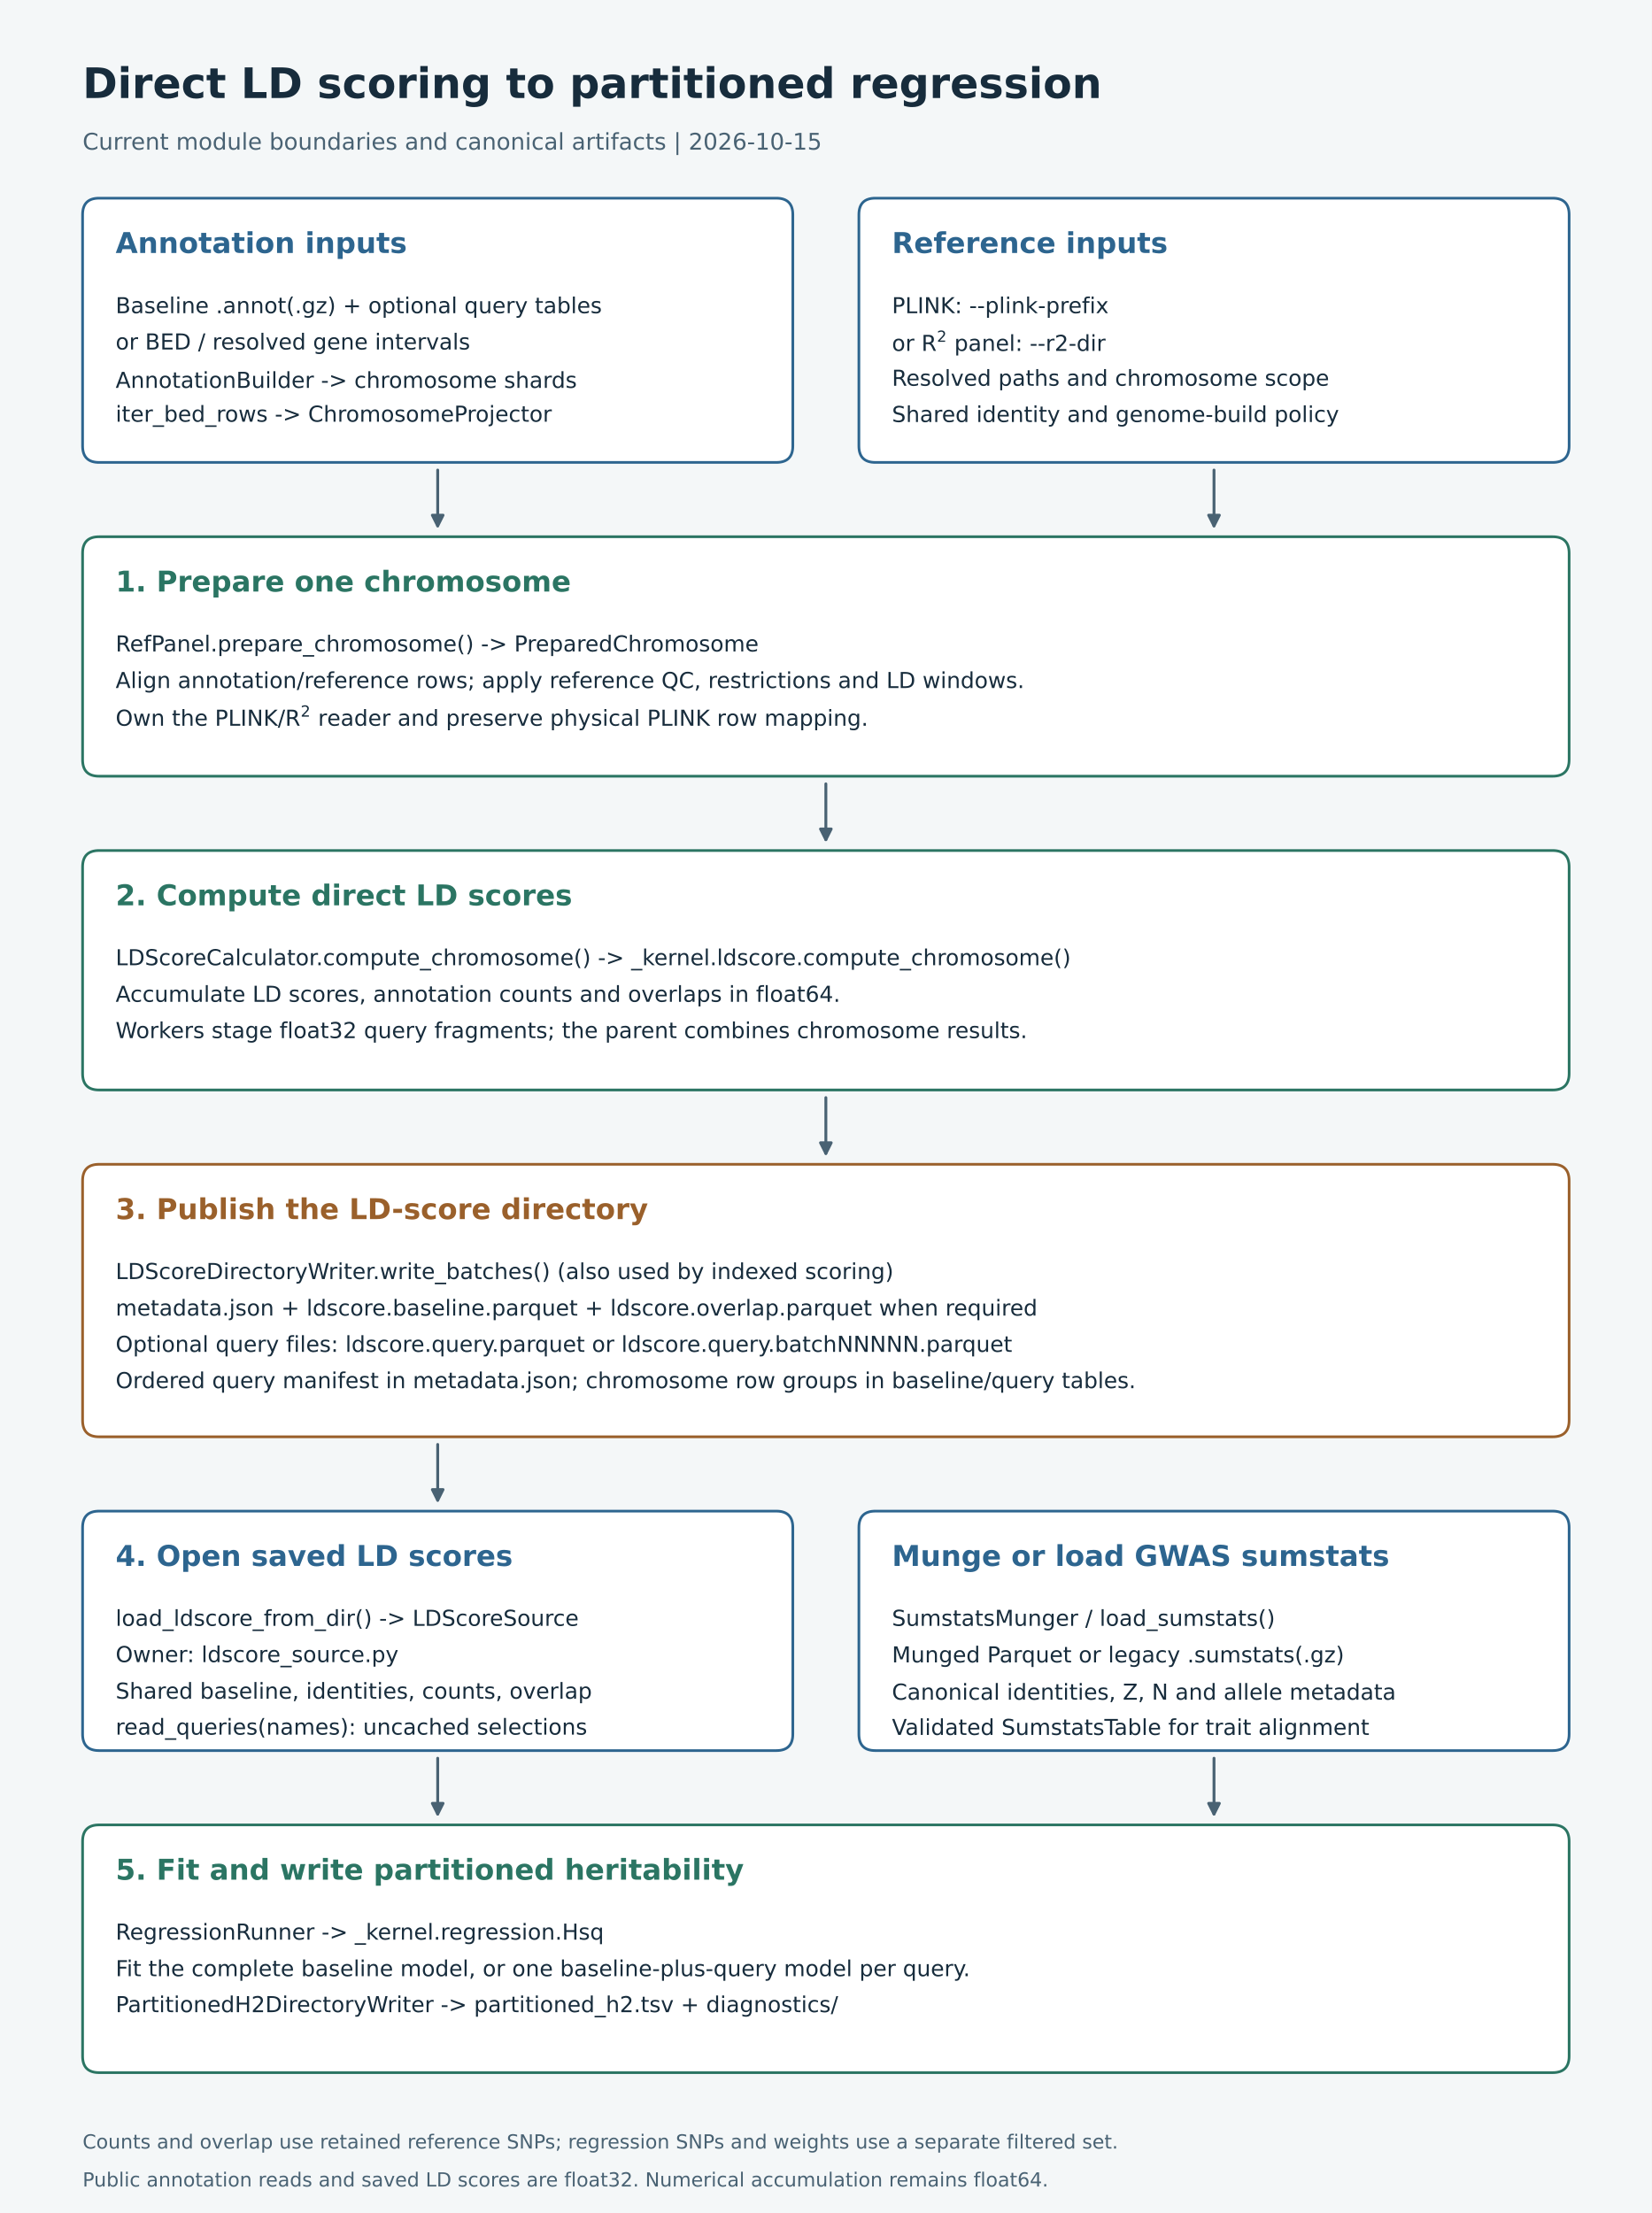
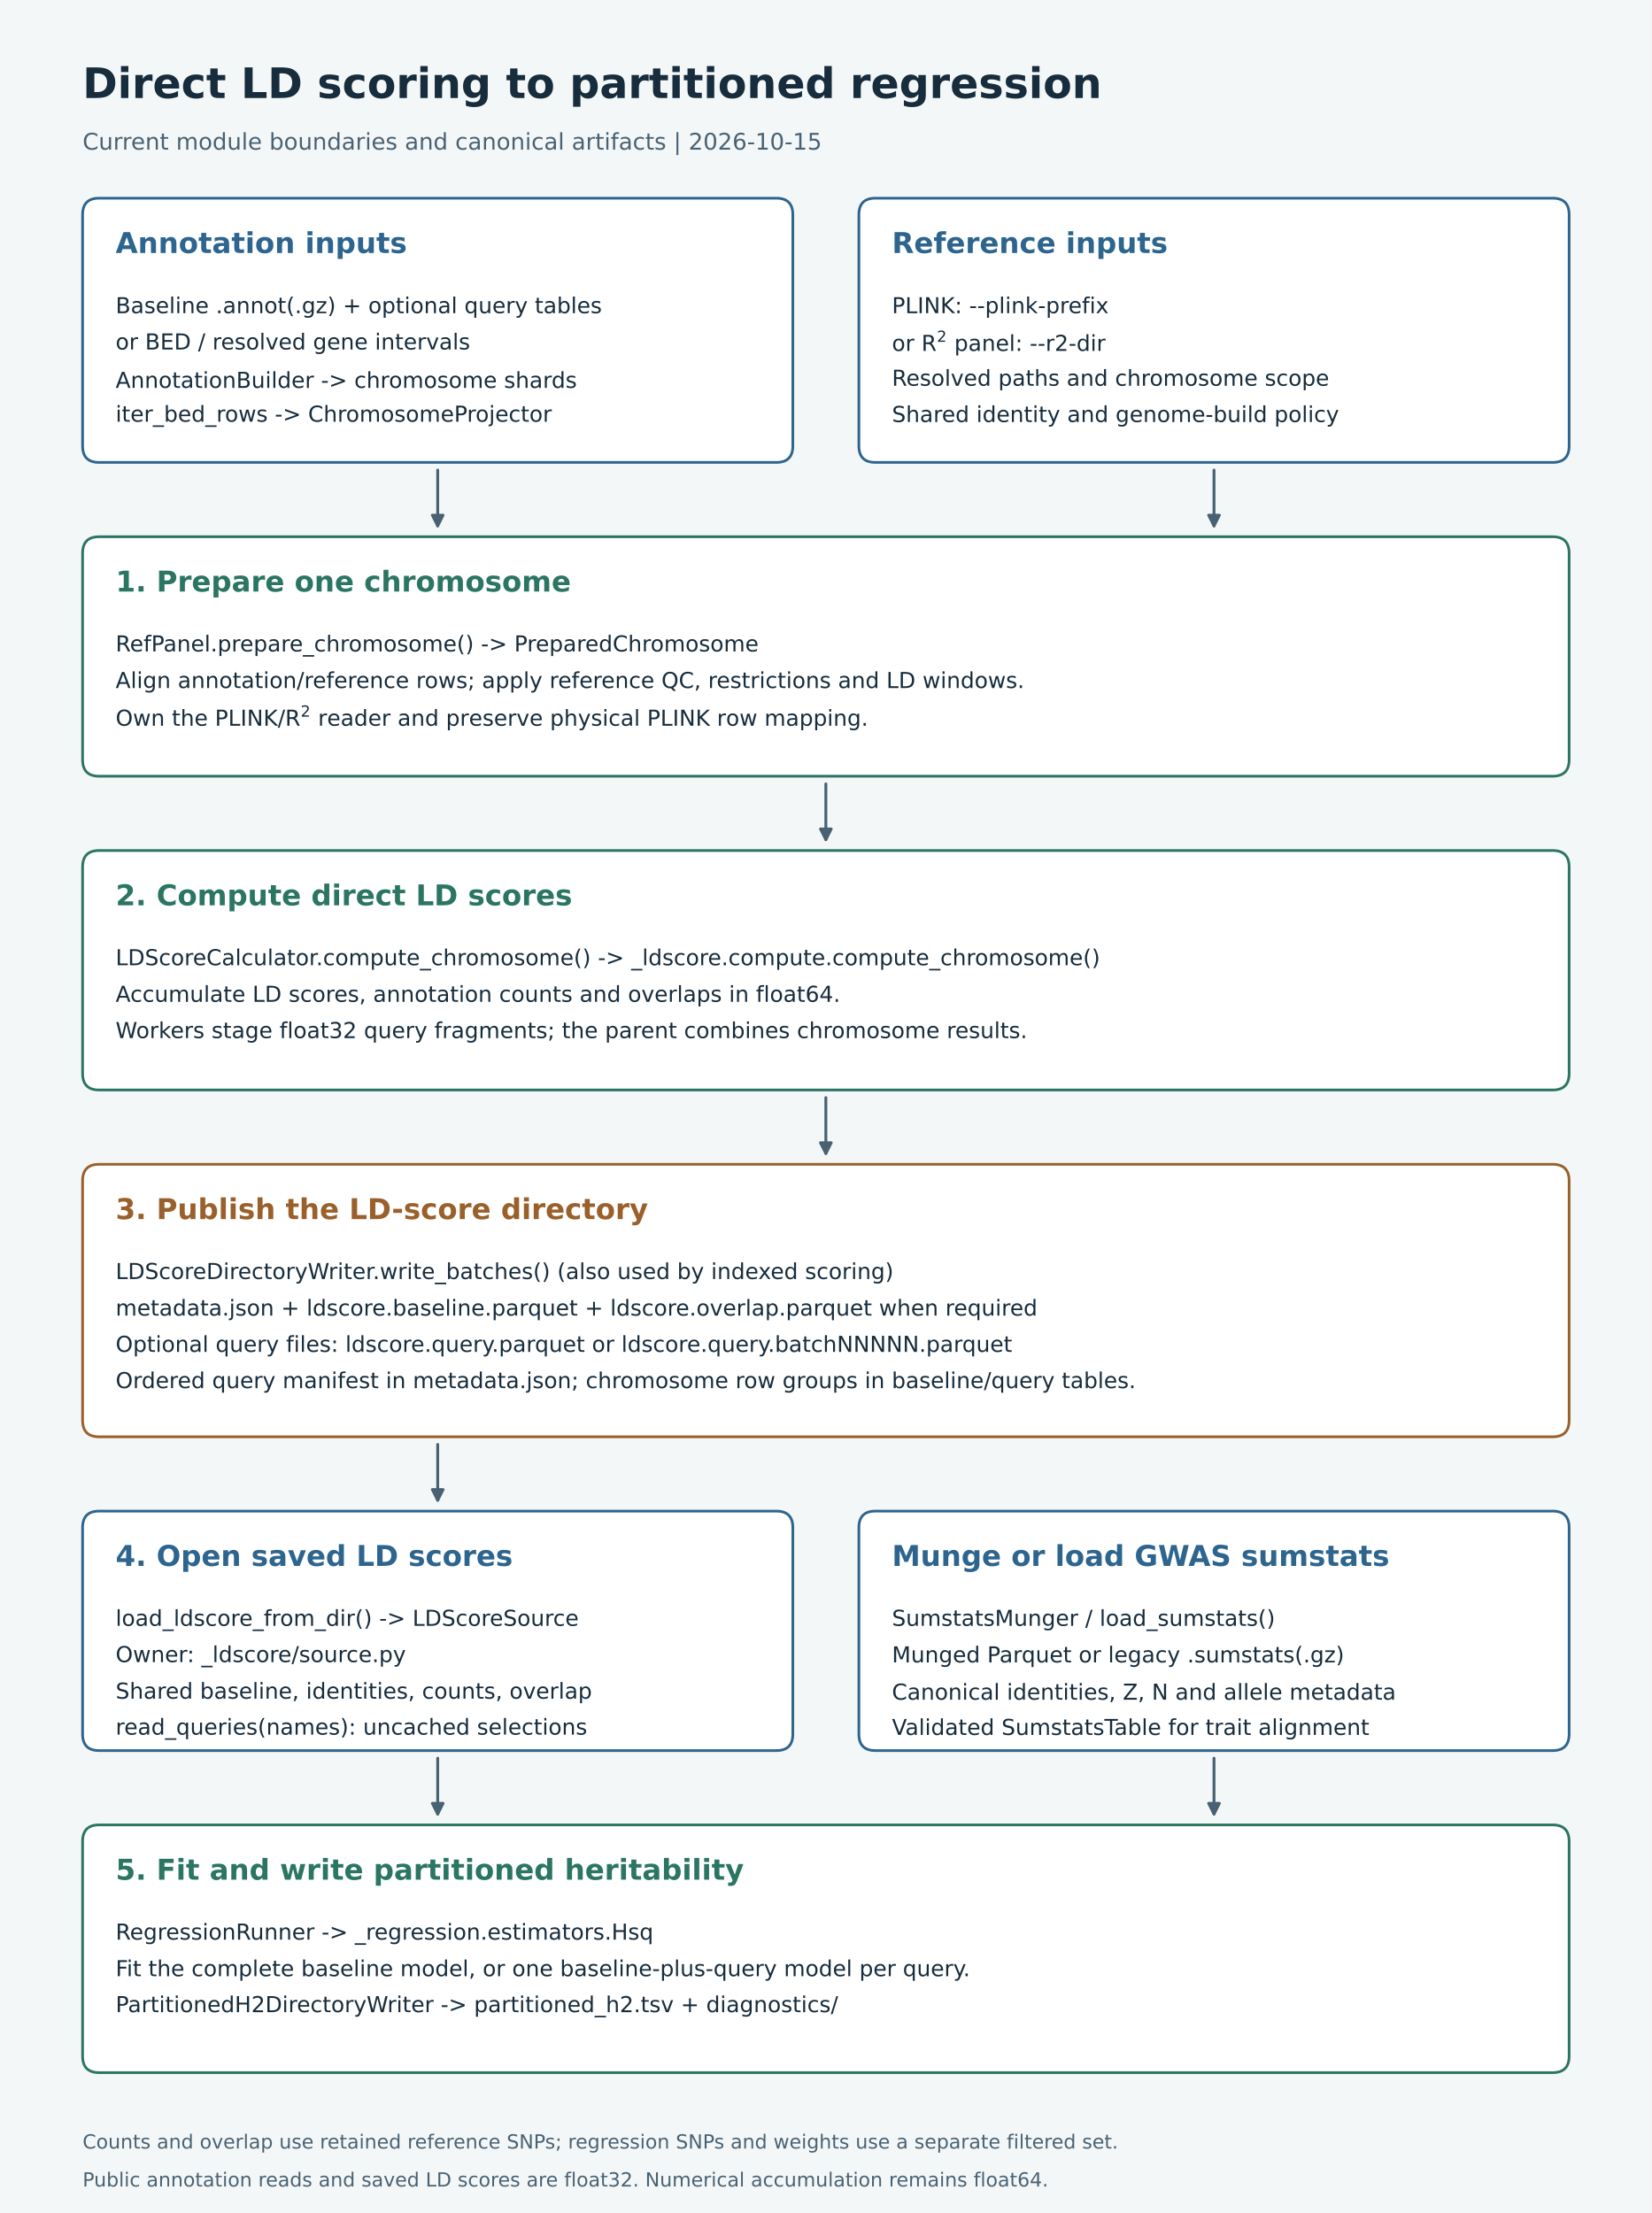
<svg xmlns="http://www.w3.org/2000/svg" width="864pt" height="1157.76pt" viewBox="0 0 864 1157.76" version="1.1">
  <defs>
    <style type="text/css">*{stroke-linejoin: round; stroke-linecap: butt}</style>
  </defs>
  <g id="figure_1">
    <g id="patch_1">
      <path d="M 0 1157.76 L 864 1157.76 L 864 0 L 0 0 z " style="fill: #f4f7f8" />
    </g>
    <g id="axes_1">
      <g id="patch_2">
        <path d="M 228.96 245.921 Q 228.96 261.361 228.96 275.125 " clip-path="url(#p7201c14976)" style="fill: none; stroke: #496273; stroke-width: 1.5; stroke-linecap: round" />
        <path d="M 231.76 269.525 L 228.96 275.125 L 226.16 269.525 z " clip-path="url(#p7201c14976)" style="fill: #496273; stroke: #496273; stroke-width: 1.5; stroke-linecap: round" />
      </g>
      <g id="patch_3">
        <path d="M 635.04 245.921 Q 635.04 261.361 635.04 275.125 " clip-path="url(#p7201c14976)" style="fill: none; stroke: #496273; stroke-width: 1.5; stroke-linecap: round" />
        <path d="M 637.84 269.525 L 635.04 275.125 L 632.24 269.525 z " clip-path="url(#p7201c14976)" style="fill: #496273; stroke: #496273; stroke-width: 1.5; stroke-linecap: round" />
      </g>
      <g id="patch_4">
        <path d="M 432 410.081 Q 432 425.521 432 439.285 " clip-path="url(#p7201c14976)" style="fill: none; stroke: #496273; stroke-width: 1.5; stroke-linecap: round" />
        <path d="M 434.8 433.685 L 432 439.285 L 429.2 433.685 z " clip-path="url(#p7201c14976)" style="fill: #496273; stroke: #496273; stroke-width: 1.5; stroke-linecap: round" />
      </g>
      <g id="patch_5">
        <path d="M 432 574.241 Q 432 589.681 432 603.445 " clip-path="url(#p7201c14976)" style="fill: none; stroke: #496273; stroke-width: 1.5; stroke-linecap: round" />
        <path d="M 434.8 597.845 L 432 603.445 L 429.2 597.845 z " clip-path="url(#p7201c14976)" style="fill: #496273; stroke: #496273; stroke-width: 1.5; stroke-linecap: round" />
      </g>
      <g id="patch_6">
        <path d="M 228.96 755.681 Q 228.96 771.121 228.96 784.885 " clip-path="url(#p7201c14976)" style="fill: none; stroke: #496273; stroke-width: 1.5; stroke-linecap: round" />
        <path d="M 231.76 779.285 L 228.96 784.885 L 226.16 779.285 z " clip-path="url(#p7201c14976)" style="fill: #496273; stroke: #496273; stroke-width: 1.5; stroke-linecap: round" />
      </g>
      <g id="patch_7">
        <path d="M 228.96 919.841 Q 228.96 935.281 228.96 949.045 " clip-path="url(#p7201c14976)" style="fill: none; stroke: #496273; stroke-width: 1.5; stroke-linecap: round" />
        <path d="M 231.76 943.445 L 228.96 949.045 L 226.16 943.445 z " clip-path="url(#p7201c14976)" style="fill: #496273; stroke: #496273; stroke-width: 1.5; stroke-linecap: round" />
      </g>
      <g id="patch_8">
        <path d="M 635.04 919.841 Q 635.04 935.281 635.04 949.045 " clip-path="url(#p7201c14976)" style="fill: none; stroke: #496273; stroke-width: 1.5; stroke-linecap: round" />
        <path d="M 637.84 943.445 L 635.04 949.045 L 632.24 943.445 z " clip-path="url(#p7201c14976)" style="fill: #496273; stroke: #496273; stroke-width: 1.5; stroke-linecap: round" />
      </g>
      <g id="patch_9">
        <path d="M 51.84 241.92 L 406.08 241.92 Q 414.72 241.92 414.72 233.28 L 414.72 112.32 Q 414.72 103.68 406.08 103.68 L 51.84 103.68 Q 43.2 103.68 43.2 112.32 L 43.2 233.28 Q 43.2 241.92 51.84 241.92 z " clip-path="url(#p7201c14976)" style="fill: #ffffff; stroke: #2d658f; stroke-width: 1.4; stroke-linejoin: miter" />
      </g>
      <g id="patch_10">
        <path d="M 457.92 241.92 L 812.16 241.92 Q 820.8 241.92 820.8 233.28 L 820.8 112.32 Q 820.8 103.68 812.16 103.68 L 457.92 103.68 Q 449.28 103.68 449.28 112.32 L 449.28 233.28 Q 449.28 241.92 457.92 241.92 z " clip-path="url(#p7201c14976)" style="fill: #ffffff; stroke: #2d658f; stroke-width: 1.4; stroke-linejoin: miter" />
      </g>
      <g id="patch_11">
        <path d="M 51.84 406.08 L 812.16 406.08 Q 820.8 406.08 820.8 397.44 L 820.8 289.44 Q 820.8 280.8 812.16 280.8 L 51.84 280.8 Q 43.2 280.8 43.2 289.44 L 43.2 397.44 Q 43.2 406.08 51.84 406.08 z " clip-path="url(#p7201c14976)" style="fill: #ffffff; stroke: #2b7563; stroke-width: 1.4; stroke-linejoin: miter" />
      </g>
      <g id="patch_12">
        <path d="M 51.84 570.24 L 812.16 570.24 Q 820.8 570.24 820.8 561.6 L 820.8 453.6 Q 820.8 444.96 812.16 444.96 L 51.84 444.96 Q 43.2 444.96 43.2 453.6 L 43.2 561.6 Q 43.2 570.24 51.84 570.24 z " clip-path="url(#p7201c14976)" style="fill: #ffffff; stroke: #2b7563; stroke-width: 1.4; stroke-linejoin: miter" />
      </g>
      <g id="patch_13">
        <path d="M 51.84 751.68 L 812.16 751.68 Q 820.8 751.68 820.8 743.04 L 820.8 617.76 Q 820.8 609.12 812.16 609.12 L 51.84 609.12 Q 43.2 609.12 43.2 617.76 L 43.2 743.04 Q 43.2 751.68 51.84 751.68 z " clip-path="url(#p7201c14976)" style="fill: #ffffff; stroke: #9a602b; stroke-width: 1.4; stroke-linejoin: miter" />
      </g>
      <g id="patch_14">
        <path d="M 51.84 915.84 L 406.08 915.84 Q 414.72 915.84 414.72 907.2 L 414.72 799.2 Q 414.72 790.56 406.08 790.56 L 51.84 790.56 Q 43.2 790.56 43.2 799.2 L 43.2 907.2 Q 43.2 915.84 51.84 915.84 z " clip-path="url(#p7201c14976)" style="fill: #ffffff; stroke: #2d658f; stroke-width: 1.4; stroke-linejoin: miter" />
      </g>
      <g id="patch_15">
        <path d="M 457.92 915.84 L 812.16 915.84 Q 820.8 915.84 820.8 907.2 L 820.8 799.2 Q 820.8 790.56 812.16 790.56 L 457.92 790.56 Q 449.28 790.56 449.28 799.2 L 449.28 907.2 Q 449.28 915.84 457.92 915.84 z " clip-path="url(#p7201c14976)" style="fill: #ffffff; stroke: #2d658f; stroke-width: 1.4; stroke-linejoin: miter" />
      </g>
      <g id="patch_16">
        <path d="M 51.84 1084.32 L 812.16 1084.32 Q 820.8 1084.32 820.8 1075.68 L 820.8 963.36 Q 820.8 954.72 812.16 954.72 L 51.84 954.72 Q 43.2 954.72 43.2 963.36 L 43.2 1075.68 Q 43.2 1084.32 51.84 1084.32 z " clip-path="url(#p7201c14976)" style="fill: #ffffff; stroke: #2b7563; stroke-width: 1.4; stroke-linejoin: miter" />
      </g>
      <g id="text_1">
        <text style="font-weight: 700; font-size: 22px; font-family: 'DejaVu Sans'; text-anchor: start; fill: #172c3c" x="43.2" y="51.277" transform="rotate(-0 43.2 51.27656)">Direct LD scoring to partitioned regression</text>
      </g>
      <g id="text_2">
        <text style="font-size: 12px; font-family: 'DejaVu Sans'; text-anchor: start; fill: #496273" x="43.2" y="78.291" transform="rotate(-0 43.2 78.29063)">Current module boundaries and canonical artifacts  |  2026-10-15</text>
      </g>
      <g id="text_3">
        <text style="font-weight: 700; font-size: 15px; font-family: 'DejaVu Sans'; text-anchor: start; fill: #2d658f" x="60.48" y="132.358" transform="rotate(-0 60.48 132.3577)">Annotation inputs</text>
      </g>
      <g id="text_4">
        <text style="font-size: 11.5px; font-family: 'DejaVu Sans'; fill: #172c3c" transform="translate(60.48 163.8608)">Baseline .annot(.gz) + optional query tables</text>
        <text style="font-size: 11.5px; font-family: 'DejaVu Sans'; fill: #172c3c" transform="translate(60.48 182.8358)">or BED / resolved gene intervals</text>
        <text style="font-size: 11.5px; font-family: 'DejaVu Sans'; fill: #172c3c" transform="translate(60.48 202.9248)">AnnotationBuilder -&gt; chromosome shards</text>
        <text style="font-size: 11.5px; font-family: 'DejaVu Sans'; fill: #172c3c" transform="translate(60.48 220.6259)">iter_bed_rows -&gt; ChromosomeProjector</text>
      </g>
      <g id="text_5">
        <text style="font-weight: 700; font-size: 15px; font-family: 'DejaVu Sans'; text-anchor: start; fill: #2d658f" x="466.56" y="132.358" transform="rotate(-0 466.56 132.3577)">Reference inputs</text>
      </g>
      <g id="text_6">
        <text style="font-size: 11.5px; font-family: 'DejaVu Sans'; fill: #172c3c" transform="translate(466.56 163.8608)">PLINK: --plink-prefix</text>
        <g style="fill: #172c3c" transform="translate(466.56 183.86)">
          <text>
            <tspan x="0" y="-0.279" style="font-size: 11.5px; font-family: 'DejaVu Sans'; fill: #172c3c">o</tspan>
            <tspan x="7.036" y="-0.279" style="font-size: 11.5px; font-family: 'DejaVu Sans'; fill: #172c3c">r</tspan>
            <tspan x="11.764" y="-0.279" style="font-size: 11.5px; font-family: 'DejaVu Sans'; fill: #172c3c"> </tspan>
            <tspan x="15.419" y="-0.279" style="font-size: 11.5px; font-family: 'DejaVu Sans'; fill: #172c3c">R</tspan>
            <tspan x="28.956" y="-0.279" style="font-size: 11.5px; font-family: 'DejaVu Sans'; fill: #172c3c"> </tspan>
            <tspan x="32.612" y="-0.279" style="font-size: 11.5px; font-family: 'DejaVu Sans'; fill: #172c3c">p</tspan>
            <tspan x="39.911" y="-0.279" style="font-size: 11.5px; font-family: 'DejaVu Sans'; fill: #172c3c">a</tspan>
            <tspan x="46.959" y="-0.279" style="font-size: 11.5px; font-family: 'DejaVu Sans'; fill: #172c3c">n</tspan>
            <tspan x="54.247" y="-0.279" style="font-size: 11.5px; font-family: 'DejaVu Sans'; fill: #172c3c">e</tspan>
            <tspan x="61.322" y="-0.279" style="font-size: 11.5px; font-family: 'DejaVu Sans'; fill: #172c3c">l</tspan>
            <tspan x="64.517" y="-0.279" style="font-size: 11.5px; font-family: 'DejaVu Sans'; fill: #172c3c">:</tspan>
            <tspan x="68.392" y="-0.279" style="font-size: 11.5px; font-family: 'DejaVu Sans'; fill: #172c3c"> </tspan>
            <tspan x="72.047" y="-0.279" style="font-size: 11.5px; font-family: 'DejaVu Sans'; fill: #172c3c">-</tspan>
            <tspan x="76.197" y="-0.279" style="font-size: 11.5px; font-family: 'DejaVu Sans'; fill: #172c3c">-</tspan>
            <tspan x="80.347" y="-0.279" style="font-size: 11.5px; font-family: 'DejaVu Sans'; fill: #172c3c">r</tspan>
            <tspan x="85.075" y="-0.279" style="font-size: 11.5px; font-family: 'DejaVu Sans'; fill: #172c3c">2</tspan>
            <tspan x="92.391" y="-0.279" style="font-size: 11.5px; font-family: 'DejaVu Sans'; fill: #172c3c">-</tspan>
            <tspan x="96.541" y="-0.279" style="font-size: 11.5px; font-family: 'DejaVu Sans'; fill: #172c3c">d</tspan>
            <tspan x="103.841" y="-0.279" style="font-size: 11.5px; font-family: 'DejaVu Sans'; fill: #172c3c">i</tspan>
            <tspan x="107.036" y="-0.279" style="font-size: 11.5px; font-family: 'DejaVu Sans'; fill: #172c3c">r</tspan>
            <tspan x="23.52" y="-5.028" style="font-size: 8.05px; font-family: 'DejaVu Sans'; fill: #172c3c">2</tspan>
          </text>
        </g>
        <text style="font-size: 11.5px; font-family: 'DejaVu Sans'; fill: #172c3c" transform="translate(466.56 201.8108)">Resolved paths and chromosome scope</text>
        <text style="font-size: 11.5px; font-family: 'DejaVu Sans'; fill: #172c3c" transform="translate(466.56 220.7858)">Shared identity and genome-build policy</text>
      </g>
      <g id="text_7">
        <text style="font-weight: 700; font-size: 15px; font-family: 'DejaVu Sans'; text-anchor: start; fill: #2b7563" x="60.48" y="309.478" transform="rotate(-0 60.48 309.4777)">1. Prepare one chromosome</text>
      </g>
      <g id="text_8">
        <text style="font-size: 11.5px; font-family: 'DejaVu Sans'; fill: #172c3c" transform="translate(60.48 340.8209)">RefPanel.prepare_chromosome() -&gt; PreparedChromosome</text>
        <text style="font-size: 11.5px; font-family: 'DejaVu Sans'; fill: #172c3c" transform="translate(60.48 359.9558)">Align annotation/reference rows; apply reference QC, restrictions and LD windows.</text>
        <g style="fill: #172c3c" transform="translate(60.48 379.955)">
          <text>
            <tspan x="0" y="-0.279" style="font-size: 11.5px; font-family: 'DejaVu Sans'; fill: #172c3c">O</tspan>
            <tspan x="9.052" y="-0.279" style="font-size: 11.5px; font-family: 'DejaVu Sans'; fill: #172c3c">w</tspan>
            <tspan x="18.457" y="-0.279" style="font-size: 11.5px; font-family: 'DejaVu Sans'; fill: #172c3c">n</tspan>
            <tspan x="25.746" y="-0.279" style="font-size: 11.5px; font-family: 'DejaVu Sans'; fill: #172c3c"> </tspan>
            <tspan x="29.401" y="-0.279" style="font-size: 11.5px; font-family: 'DejaVu Sans'; fill: #172c3c">t</tspan>
            <tspan x="33.91" y="-0.279" style="font-size: 11.5px; font-family: 'DejaVu Sans'; fill: #172c3c">h</tspan>
            <tspan x="41.199" y="-0.279" style="font-size: 11.5px; font-family: 'DejaVu Sans'; fill: #172c3c">e</tspan>
            <tspan x="48.274" y="-0.279" style="font-size: 11.5px; font-family: 'DejaVu Sans'; fill: #172c3c"> </tspan>
            <tspan x="51.93" y="-0.279" style="font-size: 11.5px; font-family: 'DejaVu Sans'; fill: #172c3c">P</tspan>
            <tspan x="58.865" y="-0.279" style="font-size: 11.5px; font-family: 'DejaVu Sans'; fill: #172c3c">L</tspan>
            <tspan x="65.271" y="-0.279" style="font-size: 11.5px; font-family: 'DejaVu Sans'; fill: #172c3c">I</tspan>
            <tspan x="68.663" y="-0.279" style="font-size: 11.5px; font-family: 'DejaVu Sans'; fill: #172c3c">N</tspan>
            <tspan x="77.266" y="-0.279" style="font-size: 11.5px; font-family: 'DejaVu Sans'; fill: #172c3c">K</tspan>
            <tspan x="84.807" y="-0.279" style="font-size: 11.5px; font-family: 'DejaVu Sans'; fill: #172c3c">/</tspan>
            <tspan x="88.681" y="-0.279" style="font-size: 11.5px; font-family: 'DejaVu Sans'; fill: #172c3c">R</tspan>
            <tspan x="102.218" y="-0.279" style="font-size: 11.5px; font-family: 'DejaVu Sans'; fill: #172c3c"> </tspan>
            <tspan x="105.874" y="-0.279" style="font-size: 11.5px; font-family: 'DejaVu Sans'; fill: #172c3c">r</tspan>
            <tspan x="110.602" y="-0.279" style="font-size: 11.5px; font-family: 'DejaVu Sans'; fill: #172c3c">e</tspan>
            <tspan x="117.677" y="-0.279" style="font-size: 11.5px; font-family: 'DejaVu Sans'; fill: #172c3c">a</tspan>
            <tspan x="124.724" y="-0.279" style="font-size: 11.5px; font-family: 'DejaVu Sans'; fill: #172c3c">d</tspan>
            <tspan x="132.024" y="-0.279" style="font-size: 11.5px; font-family: 'DejaVu Sans'; fill: #172c3c">e</tspan>
            <tspan x="139.099" y="-0.279" style="font-size: 11.5px; font-family: 'DejaVu Sans'; fill: #172c3c">r</tspan>
            <tspan x="143.827" y="-0.279" style="font-size: 11.5px; font-family: 'DejaVu Sans'; fill: #172c3c"> </tspan>
            <tspan x="147.482" y="-0.279" style="font-size: 11.5px; font-family: 'DejaVu Sans'; fill: #172c3c">a</tspan>
            <tspan x="154.53" y="-0.279" style="font-size: 11.5px; font-family: 'DejaVu Sans'; fill: #172c3c">n</tspan>
            <tspan x="161.818" y="-0.279" style="font-size: 11.5px; font-family: 'DejaVu Sans'; fill: #172c3c">d</tspan>
            <tspan x="169.118" y="-0.279" style="font-size: 11.5px; font-family: 'DejaVu Sans'; fill: #172c3c"> </tspan>
            <tspan x="172.773" y="-0.279" style="font-size: 11.5px; font-family: 'DejaVu Sans'; fill: #172c3c">p</tspan>
            <tspan x="180.073" y="-0.279" style="font-size: 11.5px; font-family: 'DejaVu Sans'; fill: #172c3c">r</tspan>
            <tspan x="184.801" y="-0.279" style="font-size: 11.5px; font-family: 'DejaVu Sans'; fill: #172c3c">e</tspan>
            <tspan x="191.876" y="-0.279" style="font-size: 11.5px; font-family: 'DejaVu Sans'; fill: #172c3c">s</tspan>
            <tspan x="197.868" y="-0.279" style="font-size: 11.5px; font-family: 'DejaVu Sans'; fill: #172c3c">e</tspan>
            <tspan x="204.943" y="-0.279" style="font-size: 11.5px; font-family: 'DejaVu Sans'; fill: #172c3c">r</tspan>
            <tspan x="209.671" y="-0.279" style="font-size: 11.5px; font-family: 'DejaVu Sans'; fill: #172c3c">v</tspan>
            <tspan x="216.477" y="-0.279" style="font-size: 11.5px; font-family: 'DejaVu Sans'; fill: #172c3c">e</tspan>
            <tspan x="223.552" y="-0.279" style="font-size: 11.5px; font-family: 'DejaVu Sans'; fill: #172c3c"> </tspan>
            <tspan x="227.208" y="-0.279" style="font-size: 11.5px; font-family: 'DejaVu Sans'; fill: #172c3c">p</tspan>
            <tspan x="234.507" y="-0.279" style="font-size: 11.5px; font-family: 'DejaVu Sans'; fill: #172c3c">h</tspan>
            <tspan x="241.796" y="-0.279" style="font-size: 11.5px; font-family: 'DejaVu Sans'; fill: #172c3c">y</tspan>
            <tspan x="248.602" y="-0.279" style="font-size: 11.5px; font-family: 'DejaVu Sans'; fill: #172c3c">s</tspan>
            <tspan x="254.593" y="-0.279" style="font-size: 11.5px; font-family: 'DejaVu Sans'; fill: #172c3c">i</tspan>
            <tspan x="257.788" y="-0.279" style="font-size: 11.5px; font-family: 'DejaVu Sans'; fill: #172c3c">c</tspan>
            <tspan x="264.111" y="-0.279" style="font-size: 11.5px; font-family: 'DejaVu Sans'; fill: #172c3c">a</tspan>
            <tspan x="271.158" y="-0.279" style="font-size: 11.5px; font-family: 'DejaVu Sans'; fill: #172c3c">l</tspan>
            <tspan x="274.353" y="-0.279" style="font-size: 11.5px; font-family: 'DejaVu Sans'; fill: #172c3c"> </tspan>
            <tspan x="278.009" y="-0.279" style="font-size: 11.5px; font-family: 'DejaVu Sans'; fill: #172c3c">P</tspan>
            <tspan x="284.943" y="-0.279" style="font-size: 11.5px; font-family: 'DejaVu Sans'; fill: #172c3c">L</tspan>
            <tspan x="291.35" y="-0.279" style="font-size: 11.5px; font-family: 'DejaVu Sans'; fill: #172c3c">I</tspan>
            <tspan x="294.742" y="-0.279" style="font-size: 11.5px; font-family: 'DejaVu Sans'; fill: #172c3c">N</tspan>
            <tspan x="303.345" y="-0.279" style="font-size: 11.5px; font-family: 'DejaVu Sans'; fill: #172c3c">K</tspan>
            <tspan x="310.886" y="-0.279" style="font-size: 11.5px; font-family: 'DejaVu Sans'; fill: #172c3c"> </tspan>
            <tspan x="314.541" y="-0.279" style="font-size: 11.5px; font-family: 'DejaVu Sans'; fill: #172c3c">r</tspan>
            <tspan x="319.269" y="-0.279" style="font-size: 11.5px; font-family: 'DejaVu Sans'; fill: #172c3c">o</tspan>
            <tspan x="326.305" y="-0.279" style="font-size: 11.5px; font-family: 'DejaVu Sans'; fill: #172c3c">w</tspan>
            <tspan x="335.711" y="-0.279" style="font-size: 11.5px; font-family: 'DejaVu Sans'; fill: #172c3c"> </tspan>
            <tspan x="339.366" y="-0.279" style="font-size: 11.5px; font-family: 'DejaVu Sans'; fill: #172c3c">m</tspan>
            <tspan x="350.569" y="-0.279" style="font-size: 11.5px; font-family: 'DejaVu Sans'; fill: #172c3c">a</tspan>
            <tspan x="357.616" y="-0.279" style="font-size: 11.5px; font-family: 'DejaVu Sans'; fill: #172c3c">p</tspan>
            <tspan x="364.916" y="-0.279" style="font-size: 11.5px; font-family: 'DejaVu Sans'; fill: #172c3c">p</tspan>
            <tspan x="372.215" y="-0.279" style="font-size: 11.5px; font-family: 'DejaVu Sans'; fill: #172c3c">i</tspan>
            <tspan x="375.41" y="-0.279" style="font-size: 11.5px; font-family: 'DejaVu Sans'; fill: #172c3c">n</tspan>
            <tspan x="382.699" y="-0.279" style="font-size: 11.5px; font-family: 'DejaVu Sans'; fill: #172c3c">g</tspan>
            <tspan x="389.999" y="-0.279" style="font-size: 11.5px; font-family: 'DejaVu Sans'; fill: #172c3c">.</tspan>
            <tspan x="96.782" y="-5.028" style="font-size: 8.05px; font-family: 'DejaVu Sans'; fill: #172c3c">2</tspan>
          </text>
        </g>
      </g>
      <g id="text_9">
        <text style="font-weight: 700; font-size: 15px; font-family: 'DejaVu Sans'; text-anchor: start; fill: #2b7563" x="60.48" y="473.638" transform="rotate(-0 60.48 473.6377)">2. Compute direct LD scores</text>
      </g>
      <g id="text_10">
-         <text style="font-size: 11.5px; font-family: 'DejaVu Sans'; fill: #172c3c" transform="translate(60.48 504.9809)">LDScoreCalculator.compute_chromosome() -&gt; _kernel.ldscore.compute_chromosome()</text>
+         <text style="font-size: 11.5px; font-family: 'DejaVu Sans'; fill: #172c3c" transform="translate(60.48 504.9809)">LDScoreCalculator.compute_chromosome() -&gt; _ldscore.compute.compute_chromosome()</text>
        <text style="font-size: 11.5px; font-family: 'DejaVu Sans'; fill: #172c3c" transform="translate(60.48 524.1158)">Accumulate LD scores, annotation counts and overlaps in float64.</text>
        <text style="font-size: 11.5px; font-family: 'DejaVu Sans'; fill: #172c3c" transform="translate(60.48 543.0908)">Workers stage float32 query fragments; the parent combines chromosome results.</text>
      </g>
      <g id="text_11">
        <text style="font-weight: 700; font-size: 15px; font-family: 'DejaVu Sans'; text-anchor: start; fill: #9a602b" x="60.48" y="637.798" transform="rotate(-0 60.48 637.7977)">3. Publish the LD-score directory</text>
      </g>
      <g id="text_12">
        <text style="font-size: 11.5px; font-family: 'DejaVu Sans'; fill: #172c3c" transform="translate(60.48 669.1409)">LDScoreDirectoryWriter.write_batches() (also used by indexed scoring)</text>
        <text style="font-size: 11.5px; font-family: 'DejaVu Sans'; fill: #172c3c" transform="translate(60.48 688.2758)">metadata.json + ldscore.baseline.parquet + ldscore.overlap.parquet when required</text>
        <text style="font-size: 11.5px; font-family: 'DejaVu Sans'; fill: #172c3c" transform="translate(60.48 707.2508)">Optional query files: ldscore.query.parquet or ldscore.query.batchNNNNN.parquet</text>
        <text style="font-size: 11.5px; font-family: 'DejaVu Sans'; fill: #172c3c" transform="translate(60.48 726.2258)">Ordered query manifest in metadata.json; chromosome row groups in baseline/query tables.</text>
      </g>
      <g id="text_13">
        <text style="font-weight: 700; font-size: 15px; font-family: 'DejaVu Sans'; text-anchor: start; fill: #2d658f" x="60.48" y="819.238" transform="rotate(-0 60.48 819.2377)">4. Open saved LD scores</text>
      </g>
      <g id="text_14">
        <text style="font-size: 11.5px; font-family: 'DejaVu Sans'; fill: #172c3c" transform="translate(60.48 850.5809)">load_ldscore_from_dir() -&gt; LDScoreSource</text>
-         <text style="font-size: 11.5px; font-family: 'DejaVu Sans'; fill: #172c3c" transform="translate(60.48 869.5559)">Owner: ldscore_source.py</text>
+         <text style="font-size: 11.5px; font-family: 'DejaVu Sans'; fill: #172c3c" transform="translate(60.48 869.5559)">Owner: _ldscore/source.py</text>
        <text style="font-size: 11.5px; font-family: 'DejaVu Sans'; fill: #172c3c" transform="translate(60.48 888.6908)">Shared baseline, identities, counts, overlap</text>
        <text style="font-size: 11.5px; font-family: 'DejaVu Sans'; fill: #172c3c" transform="translate(60.48 907.5059)">read_queries(names): uncached selections</text>
      </g>
      <g id="text_15">
        <text style="font-weight: 700; font-size: 15px; font-family: 'DejaVu Sans'; text-anchor: start; fill: #2d658f" x="466.56" y="819.238" transform="rotate(-0 466.56 819.2377)">Munge or load GWAS sumstats</text>
      </g>
      <g id="text_16">
        <text style="font-size: 11.5px; font-family: 'DejaVu Sans'; fill: #172c3c" transform="translate(466.56 850.5809)">SumstatsMunger / load_sumstats()</text>
        <text style="font-size: 11.5px; font-family: 'DejaVu Sans'; fill: #172c3c" transform="translate(466.56 869.7158)">Munged Parquet or legacy .sumstats(.gz)</text>
        <text style="font-size: 11.5px; font-family: 'DejaVu Sans'; fill: #172c3c" transform="translate(466.56 889.2182)">Canonical identities, Z, N and allele metadata</text>
        <text style="font-size: 11.5px; font-family: 'DejaVu Sans'; fill: #172c3c" transform="translate(466.56 907.6658)">Validated SumstatsTable for trait alignment</text>
      </g>
      <g id="text_17">
        <text style="font-weight: 700; font-size: 15px; font-family: 'DejaVu Sans'; text-anchor: start; fill: #2b7563" x="60.48" y="983.398" transform="rotate(-0 60.48 983.3977)">5. Fit and write partitioned heritability</text>
      </g>
      <g id="text_18">
-         <text style="font-size: 11.5px; font-family: 'DejaVu Sans'; fill: #172c3c" transform="translate(60.48 1014.741)">RegressionRunner -&gt; _kernel.regression.Hsq</text>
+         <text style="font-size: 11.5px; font-family: 'DejaVu Sans'; fill: #172c3c" transform="translate(60.48 1014.741)">RegressionRunner -&gt; _regression.estimators.Hsq</text>
        <text style="font-size: 11.5px; font-family: 'DejaVu Sans'; fill: #172c3c" transform="translate(60.48 1033.876)">Fit the complete baseline model, or one baseline-plus-query model per query.</text>
        <text style="font-size: 11.5px; font-family: 'DejaVu Sans'; fill: #172c3c" transform="translate(60.48 1052.691)">PartitionedH2DirectoryWriter -&gt; partitioned_h2.tsv + diagnostics/</text>
      </g>
      <g id="text_19">
        <text style="font-size: 10.2px; font-family: 'DejaVu Sans'; text-anchor: start; fill: #496273" x="43.2" y="1124.038" transform="rotate(-0 43.2 1124.038)">Counts and overlap use retained reference SNPs; regression SNPs and weights use a separate filtered set.</text>
      </g>
      <g id="text_20">
        <text style="font-size: 10.2px; font-family: 'DejaVu Sans'; text-anchor: start; fill: #496273" x="43.2" y="1143.91" transform="rotate(-0 43.2 1143.91)">Public annotation reads and saved LD scores are float32. Numerical accumulation remains float64.</text>
      </g>
    </g>
  </g>
  <defs>
    <clipPath id="p7201c14976">
      <rect x="0" y="0" width="864" height="1157.76" />
    </clipPath>
  </defs>
</svg>
